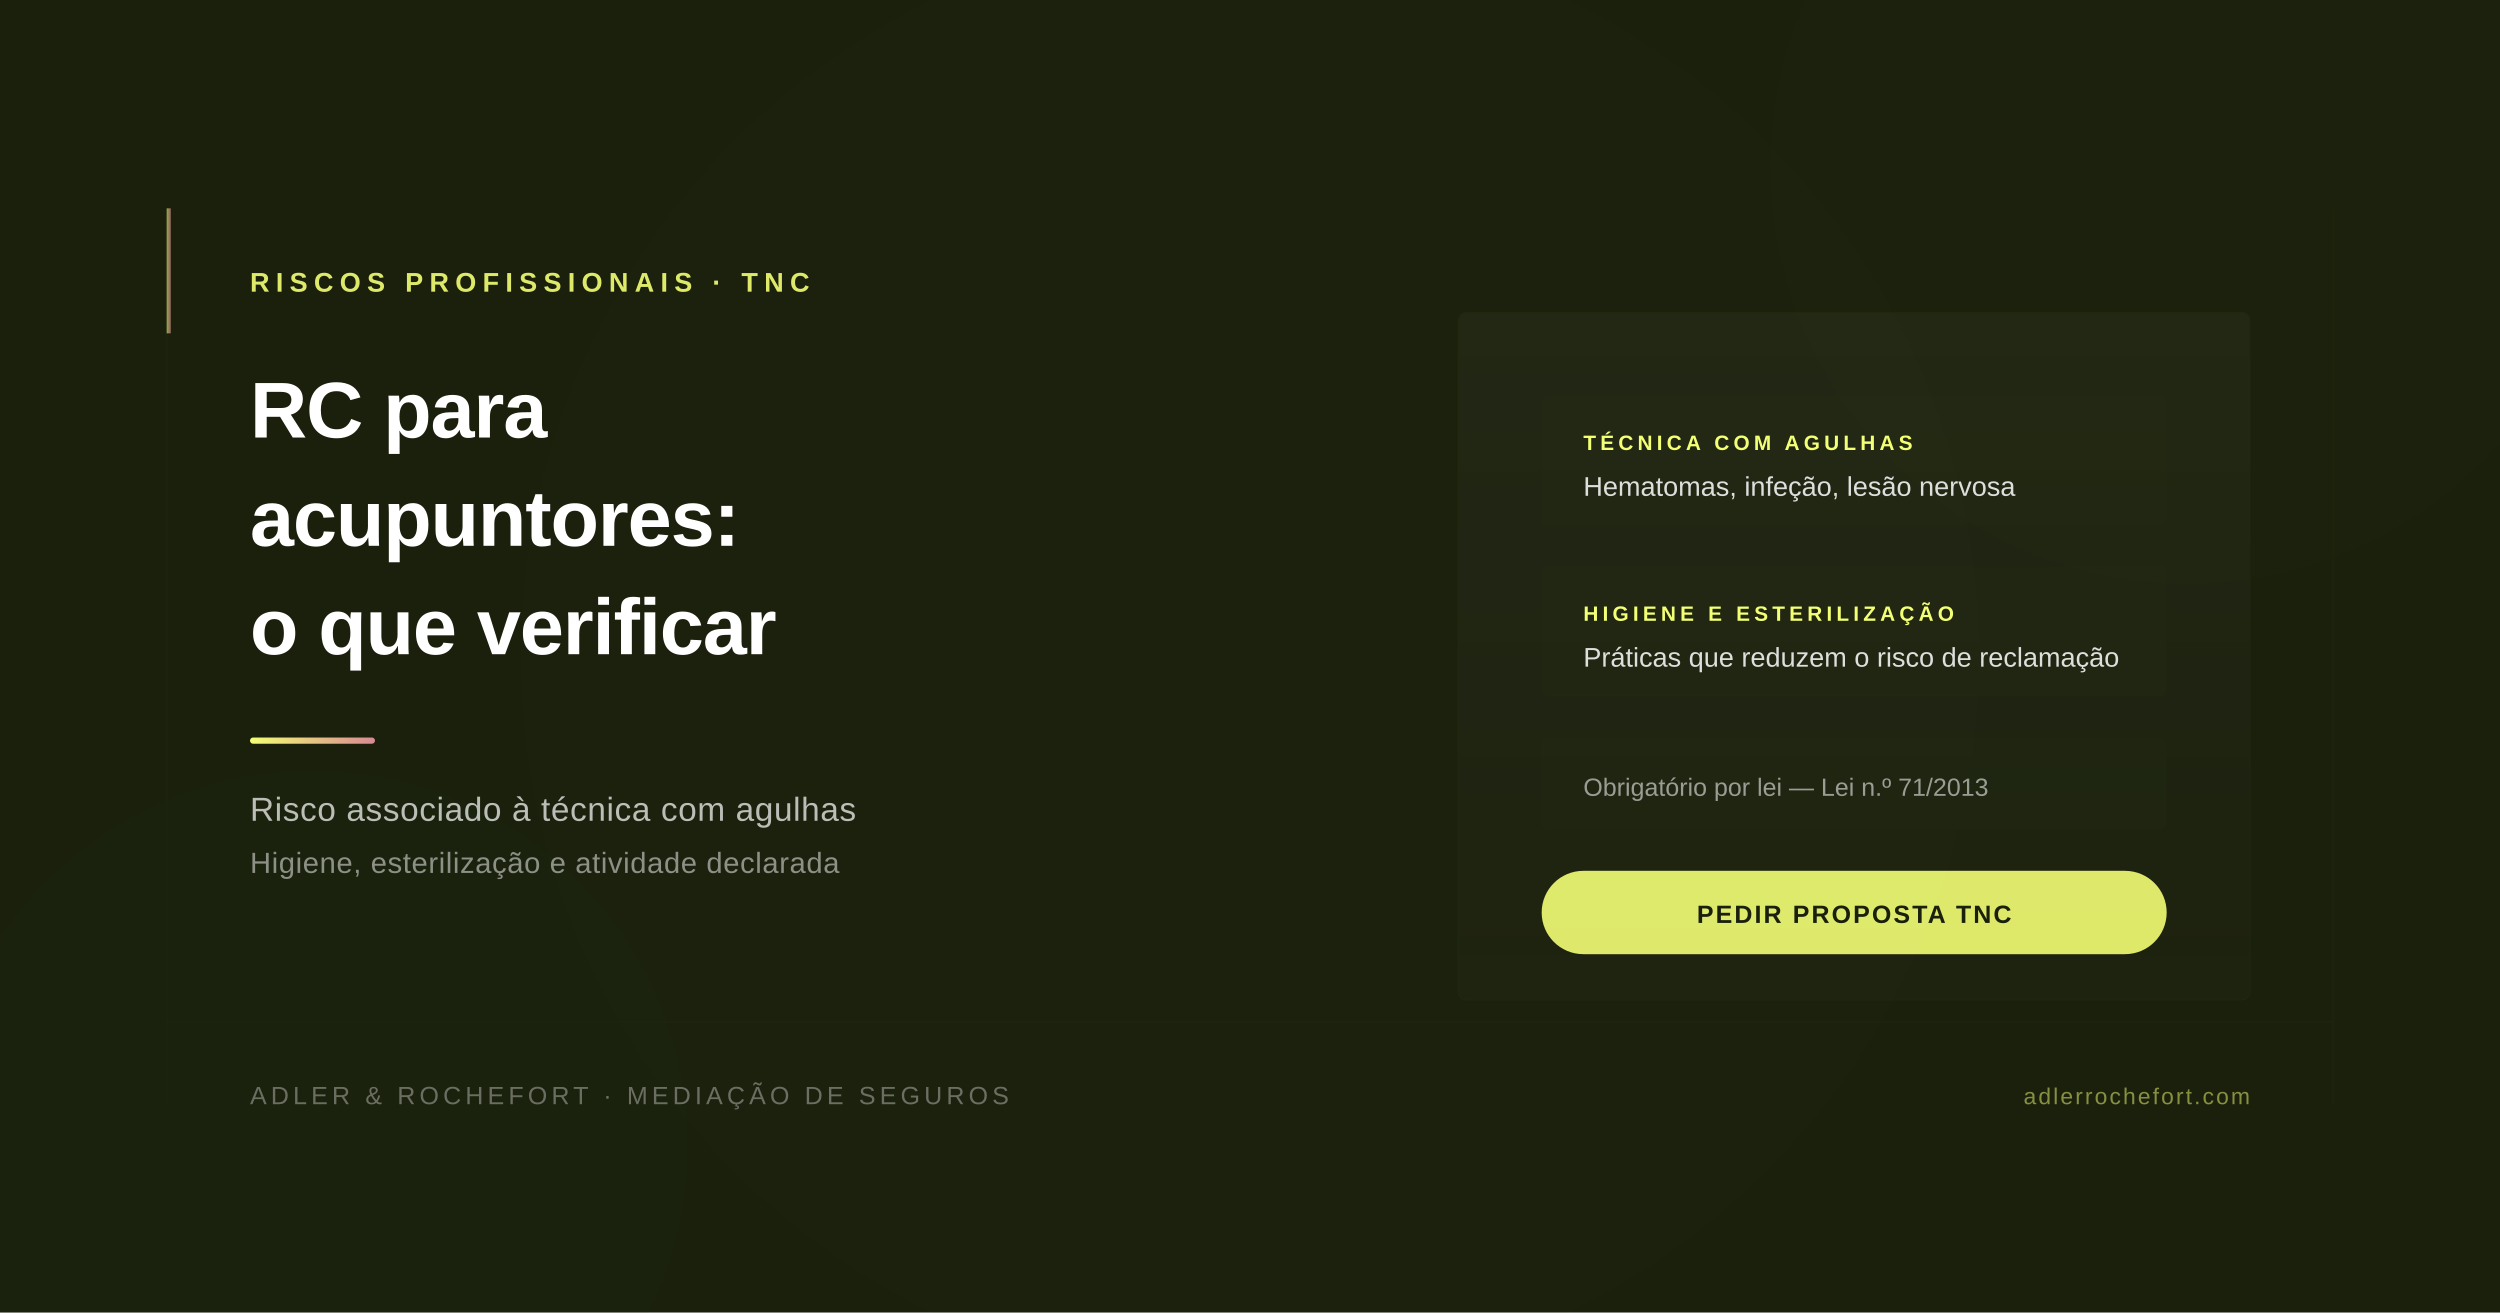
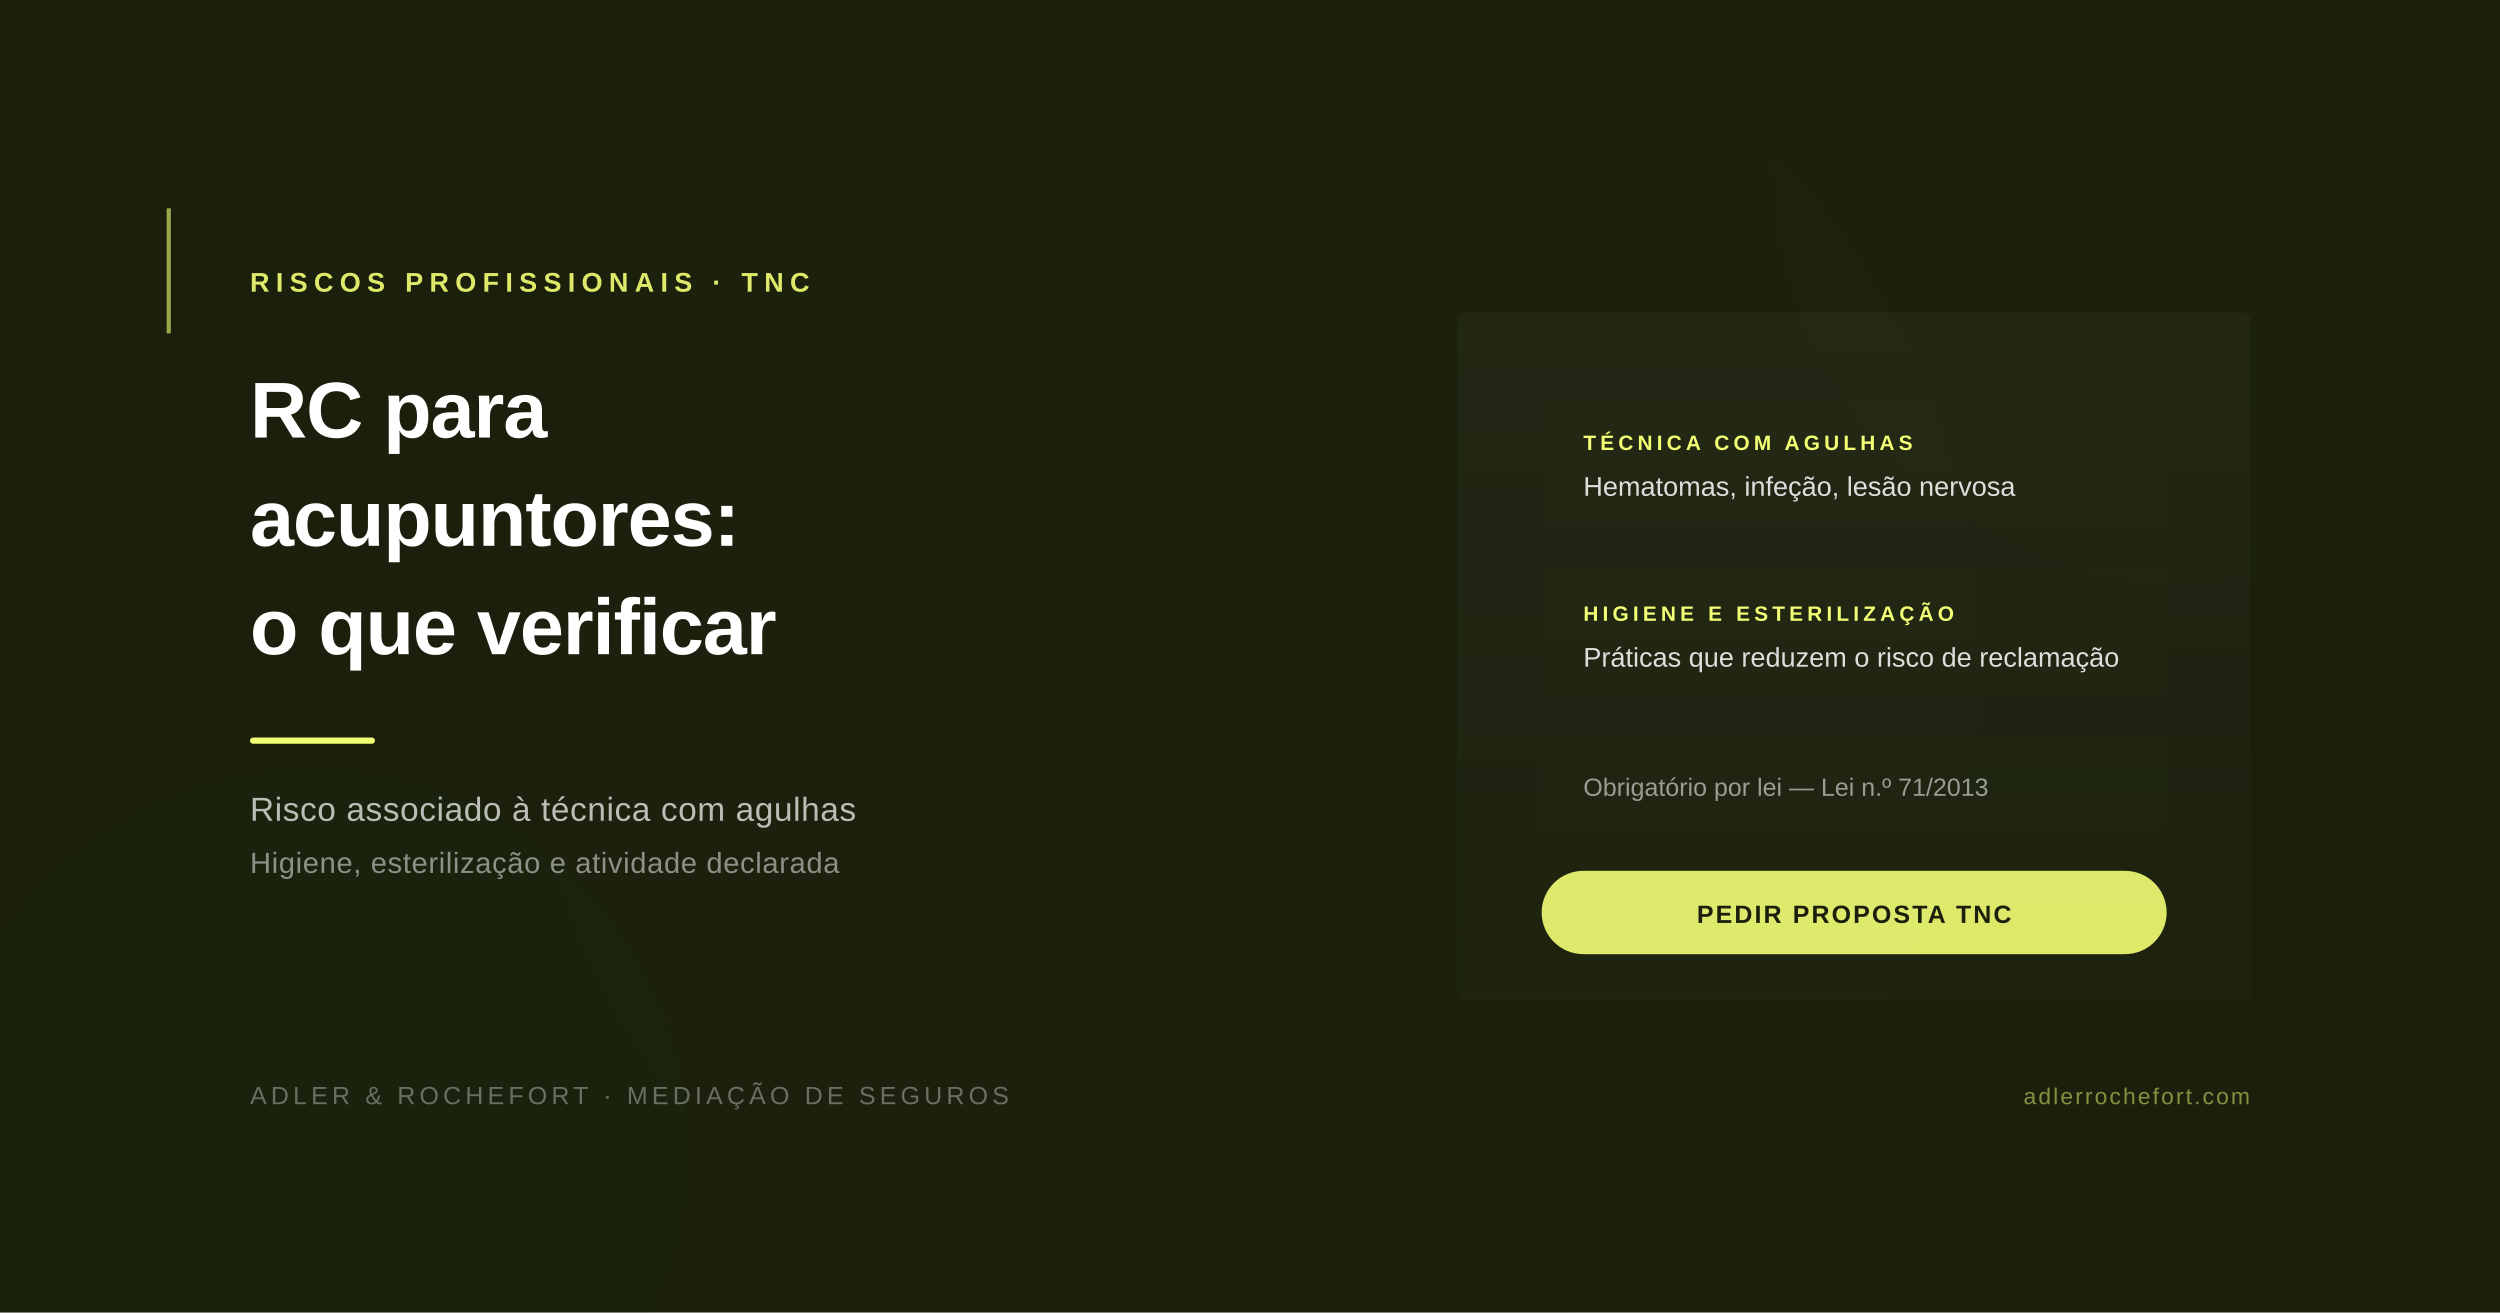
<svg xmlns="http://www.w3.org/2000/svg" viewBox="0 0 1200 630" width="1200" height="630">
  <defs>
    <linearGradient id="bg" x1="0%" y1="0%" x2="100%" y2="100%">
      <stop offset="0%" style="stop-color:#1A200C;stop-opacity:1" />
      <stop offset="100%" style="stop-color:#1A200C;stop-opacity:1" />
    </linearGradient>
    <linearGradient id="accent" x1="0%" y1="0%" x2="100%" y2="0%">
      <stop offset="0%" style="stop-color:#F3FF74;stop-opacity:1" />
-       <stop offset="100%" style="stop-color:#D98A94;stop-opacity:1" />
+       <stop offset="100%" style="stop-color:#F3FF74;stop-opacity:1" />
    </linearGradient>
    <linearGradient id="cardBg" x1="0%" y1="0%" x2="0%" y2="100%">
      <stop offset="0%" style="stop-color:#F5F1E8;stop-opacity:0.08" />
      <stop offset="100%" style="stop-color:#F5F1E8;stop-opacity:0.03" />
    </linearGradient>
  </defs>
  <rect width="1200" height="630" fill="url(#bg)" />
  <circle cx="1050" cy="80" r="200" fill="#283113" opacity="0.08" />
  <circle cx="150" cy="550" r="180" fill="#283113" opacity="0.06" />
  <circle cx="600" cy="315" r="350" fill="#283113" opacity="0.04" />
  <line x1="80" y1="100" x2="80" y2="530" stroke="#283113" stroke-width="1" opacity="0.15" />
  <line x1="1120" y1="100" x2="1120" y2="530" stroke="#283113" stroke-width="1" opacity="0.15" />
  <rect x="80" y="100" width="2" height="60" fill="url(#accent)" opacity="0.6" />
  <text x="120" y="140" font-family="'Montserrat', 'Segoe UI', Arial, sans-serif" font-size="13" font-weight="700" letter-spacing="3" fill="#F3FF74" opacity="0.9">RISCOS PROFISSIONAIS · TNC</text>
  <text x="120" y="210" font-family="'Montserrat', 'Segoe UI', Arial, sans-serif" font-size="38" font-weight="700" fill="#FFFFFF" letter-spacing="-0.5">
    <tspan x="120" dy="0">RC para</tspan>
    <tspan x="120" dy="52">acupuntores:</tspan>
    <tspan x="120" dy="52">o que verificar</tspan>
  </text>
  <rect x="120" y="354" width="60" height="3" fill="url(#accent)" rx="1.5" />
  <text x="120" y="394" font-family="'Montserrat', 'Segoe UI', Arial, sans-serif" font-size="16" fill="#FFFFFF" opacity="0.7" letter-spacing="0.3">
    <tspan x="120" dy="0">Risco associado à técnica com agulhas</tspan>
  </text>
  <text x="120" y="419" font-family="'Montserrat', 'Segoe UI', Arial, sans-serif" font-size="14" fill="#FFFFFF" opacity="0.5" letter-spacing="0.3">
    <tspan x="120" dy="0">Higiene, esterilização e atividade declarada</tspan>
  </text>
  <g transform="translate(700, 150)">
    <rect x="0" y="0" width="380" height="330" rx="4" fill="url(#cardBg)" stroke="#283113" stroke-width="0.5" opacity="0.4" />
    <g transform="translate(40, 40)">
      <rect width="300" height="62" rx="3" fill="#283113" opacity="0.15" />
      <text x="20" y="26" font-family="'Montserrat', 'Segoe UI', Arial, sans-serif" font-size="10" font-weight="600" fill="#F3FF74" letter-spacing="2">TÉCNICA COM AGULHAS</text>
      <text x="20" y="48" font-family="'Montserrat', 'Segoe UI', Arial, sans-serif" font-size="13" font-weight="500" fill="#FFFFFF" opacity="0.85">Hematomas, infeção, lesão nervosa</text>
    </g>
    <g transform="translate(40, 122)">
      <rect width="300" height="62" rx="3" fill="#283113" opacity="0.15" />
      <text x="20" y="26" font-family="'Montserrat', 'Segoe UI', Arial, sans-serif" font-size="10" font-weight="600" fill="#F3FF74" letter-spacing="2">HIGIENE E ESTERILIZAÇÃO</text>
      <text x="20" y="48" font-family="'Montserrat', 'Segoe UI', Arial, sans-serif" font-size="13" font-weight="500" fill="#FFFFFF" opacity="0.85">Práticas que reduzem o risco de reclamação</text>
    </g>
    <g transform="translate(40, 204)">
      <rect width="300" height="44" rx="3" fill="#283113" opacity="0.10" />
      <text x="20" y="28" font-family="'Montserrat', 'Segoe UI', Arial, sans-serif" font-size="12" font-weight="400" fill="#FFFFFF" opacity="0.55">Obrigatório por lei — Lei n.º 71/2013</text>
    </g>
    <g transform="translate(40, 268)">
      <rect width="300" height="40" rx="20" fill="#F3FF74" opacity="0.9" />
      <text x="150" y="25" font-family="'Montserrat', 'Segoe UI', Arial, sans-serif" font-size="12" font-weight="700" fill="#1A200C" text-anchor="middle" letter-spacing="1">PEDIR PROPOSTA TNC</text>
    </g>
  </g>
  <rect x="80" y="490" width="1040" height="1" fill="#283113" opacity="0.15" />
  <text x="120" y="530" font-family="'Montserrat', 'Segoe UI', Arial, sans-serif" font-size="12" fill="#FFFFFF" opacity="0.35" letter-spacing="2">ADLER &amp; ROCHEFORT · MEDIAÇÃO DE SEGUROS</text>
  <text x="1080" y="530" font-family="'Montserrat', 'Segoe UI', Arial, sans-serif" font-size="11" fill="#F3FF74" opacity="0.5" letter-spacing="1" text-anchor="end">adlerrochefort.com</text>
</svg>
